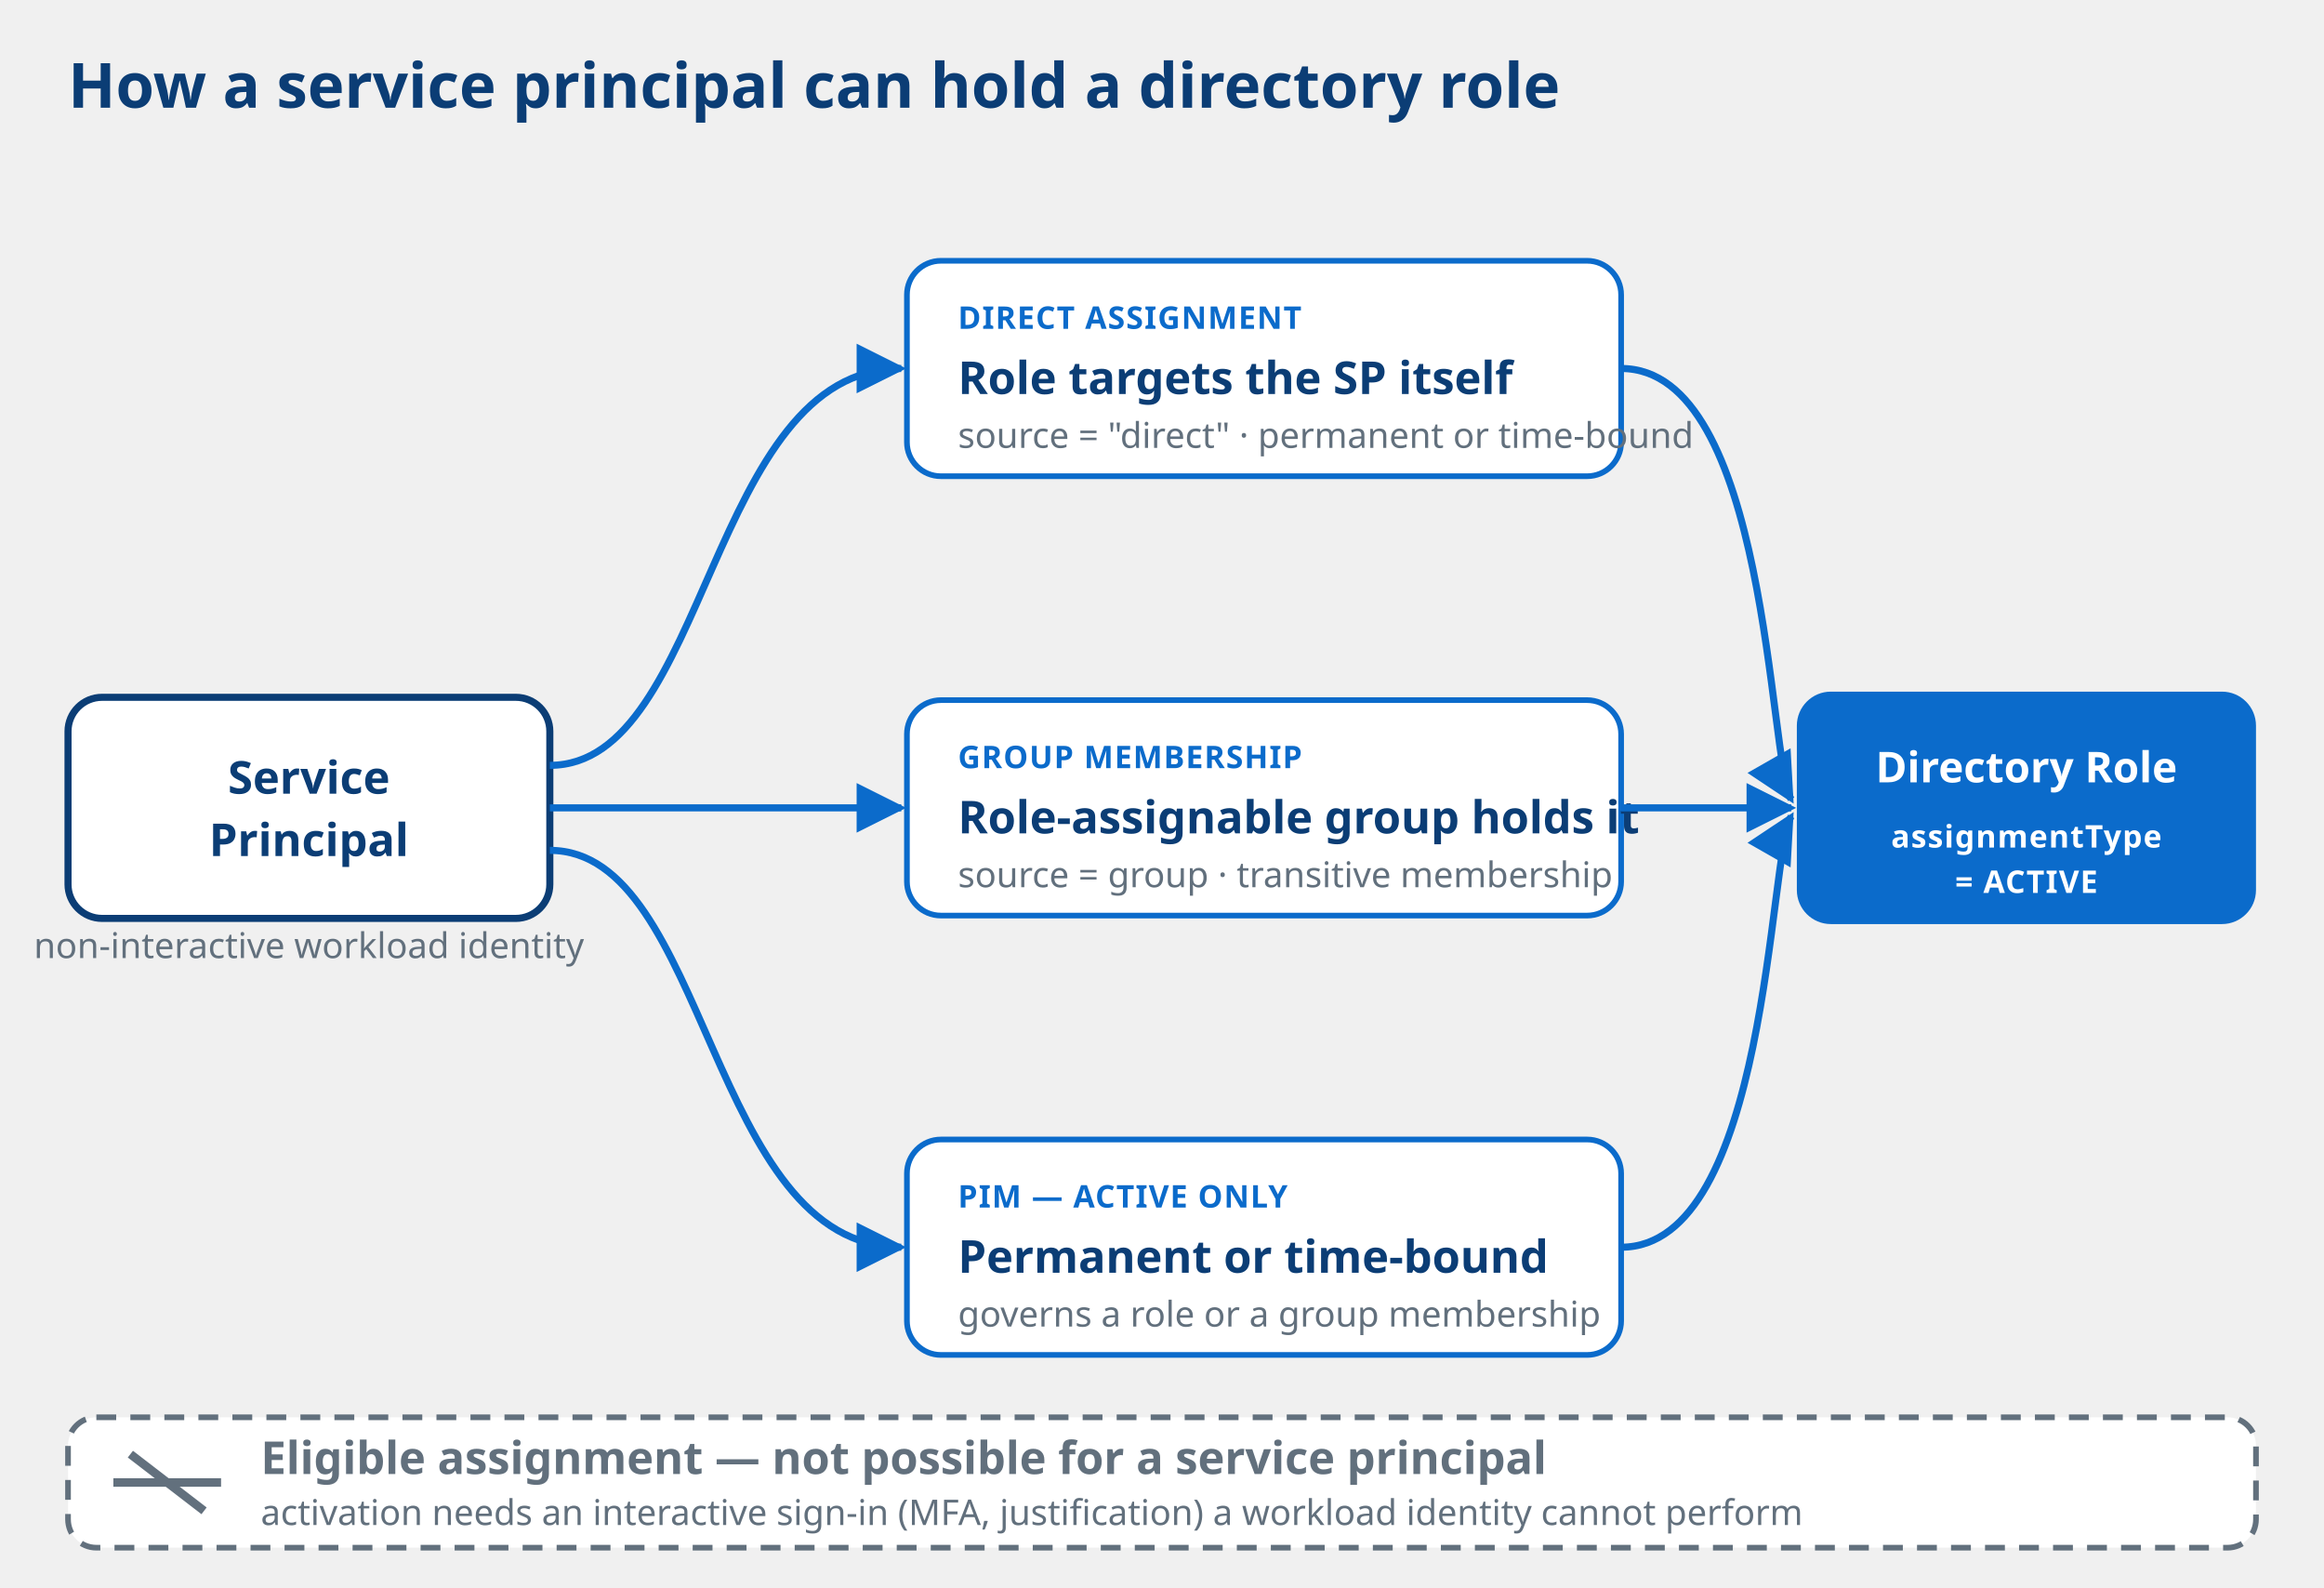
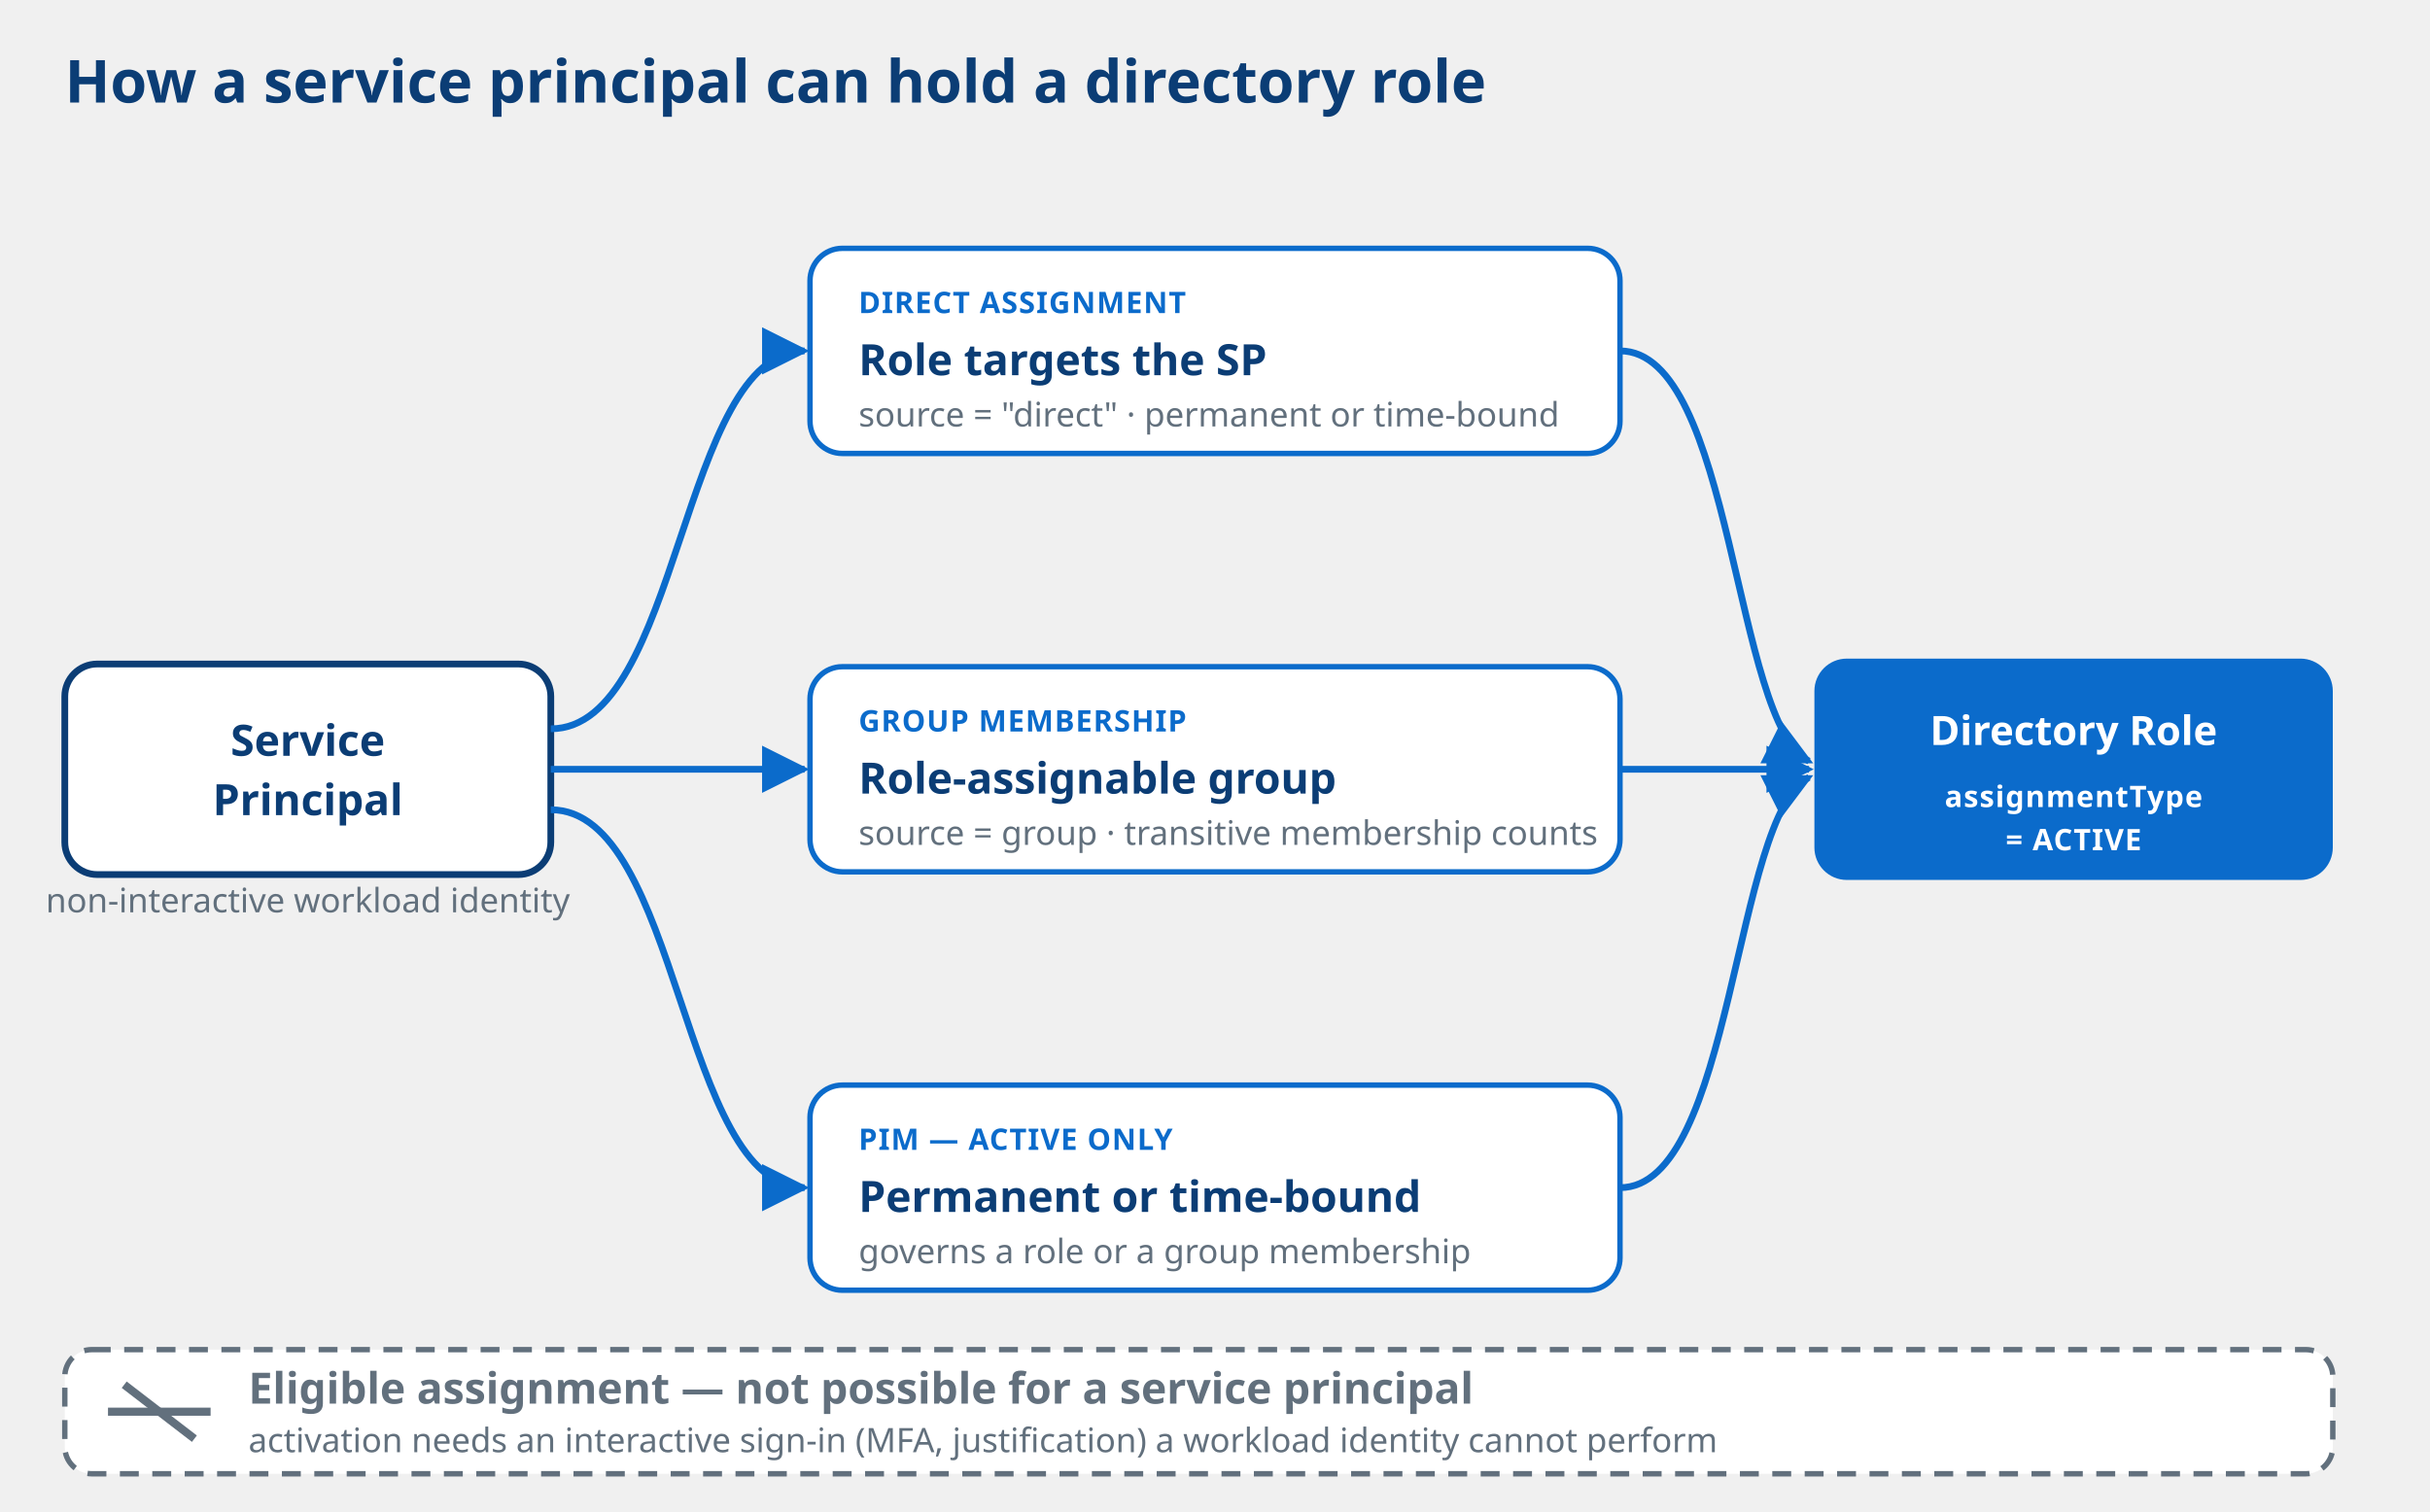
- <svg xmlns="http://www.w3.org/2000/svg" viewBox="0 0 820 560" width="820" height="560" role="img" aria-label="How a service principal can hold a directory role: via direct assignment, via role-assignable group membership, and via PIM — always as an active assignment, never eligible.">
+ <svg xmlns="http://www.w3.org/2000/svg" viewBox="0 0 900 560" width="900" height="560" role="img" aria-label="How a service principal can hold a directory role: via direct assignment, via role-assignable group membership, and via PIM — always as an active assignment, never eligible.">
  <style>
    .deep   { fill: #0b3d75; }
    .accent { fill: #0b6bcb; }
    .ring   { fill: #1f2933; }
    .muted  { fill: #62707d; }
    .paper  { fill: #ffffff; }
    .stroke-accent { stroke: #0b6bcb; }
    .stroke-muted  { stroke: #62707d; }
    .stroke-deep   { stroke: #0b3d75; }
    text { font-family: 'Segoe UI', system-ui, -apple-system, sans-serif; }
    .title  { font-size: 22px; font-weight: 650; }
    .label  { font-size: 16px; font-weight: 600; }
    .sub    { font-size: 12.5px; }
    .tag    { font-size: 11px; font-weight: 700; letter-spacing: 0.4px; }
    @media (prefers-color-scheme: dark) {
      .deep   { fill: #8fbef0; }
      .accent { fill: #3f97ed; }
      .ring   { fill: #c7d2dc; }
      .muted  { fill: #9aa7b3; }
      .paper  { fill: #0d1117; }
      .stroke-accent { stroke: #3f97ed; }
      .stroke-muted  { stroke: #9aa7b3; }
      .stroke-deep   { stroke: #8fbef0; }
    }
  </style>
  <defs>
    <marker id="arrow" viewBox="0 0 10 10" refX="9" refY="5" markerWidth="7" markerHeight="7" orient="auto-start-reverse">
      <path d="M0 0 L10 5 L0 10 z" class="accent" />
    </marker>
  </defs>
  <text class="deep title" x="24" y="38">How a service principal can hold a directory role</text>
-   <rect class="paper stroke-deep" x="24" y="246" width="170" height="78" rx="12" stroke-width="2.5" />
-   <text class="deep label" x="109" y="280" text-anchor="middle">Service</text>
-   <text class="deep label" x="109" y="302" text-anchor="middle">Principal</text>
-   <text class="muted sub" x="109" y="338" text-anchor="middle">non-interactive workload identity</text>
-   <path class="stroke-accent" fill="none" stroke-width="2.5" marker-end="url(#arrow)" d="M194 270 C 250 270, 250 130, 318 130" />
-   <path class="stroke-accent" fill="none" stroke-width="2.5" marker-end="url(#arrow)" d="M194 285 H 318" />
-   <path class="stroke-accent" fill="none" stroke-width="2.5" marker-end="url(#arrow)" d="M194 300 C 250 300, 250 440, 318 440" />
-   <rect class="paper stroke-accent" x="320" y="92" width="252" height="76" rx="12" stroke-width="2" />
-   <text class="accent tag" x="338" y="116">DIRECT ASSIGNMENT</text>
-   <text class="deep label" x="338" y="139">Role targets the SP itself</text>
-   <text class="muted sub" x="338" y="158">source = "direct" · permanent or time-bound</text>
-   <rect class="paper stroke-accent" x="320" y="247" width="252" height="76" rx="12" stroke-width="2" />
-   <text class="accent tag" x="338" y="271">GROUP MEMBERSHIP</text>
-   <text class="deep label" x="338" y="294">Role-assignable group holds it</text>
-   <text class="muted sub" x="338" y="313">source = group · transitive membership</text>
-   <rect class="paper stroke-accent" x="320" y="402" width="252" height="76" rx="12" stroke-width="2" />
-   <text class="accent tag" x="338" y="426">PIM — ACTIVE ONLY</text>
-   <text class="deep label" x="338" y="449">Permanent or time-bound</text>
-   <text class="muted sub" x="338" y="468">governs a role or a group membership</text>
-   <path class="stroke-accent" fill="none" stroke-width="2.5" marker-end="url(#arrow)" d="M572 130 C 624 130, 624 268, 632 282" />
-   <path class="stroke-accent" fill="none" stroke-width="2.5" marker-end="url(#arrow)" d="M572 285 H 632" />
-   <path class="stroke-accent" fill="none" stroke-width="2.5" marker-end="url(#arrow)" d="M572 440 C 624 440, 624 302, 632 288" />
-   <rect class="accent" x="634" y="244" width="162" height="82" rx="12" />
-   <text class="paper label" x="715" y="276" text-anchor="middle" style="font-size:15px">Directory Role</text>
-   <text class="paper tag" x="715" y="299" text-anchor="middle">assignmentType</text>
-   <text class="paper tag" x="715" y="315" text-anchor="middle">= ACTIVE</text>
-   <rect class="paper stroke-muted" x="24" y="500" width="772" height="46" rx="10" stroke-width="2" stroke-dasharray="7 5" />
+   <rect class="paper stroke-deep" x="24" y="246" width="180" height="78" rx="12" stroke-width="2.5" />
+   <text class="deep label" x="114" y="280" text-anchor="middle">Service</text>
+   <text class="deep label" x="114" y="302" text-anchor="middle">Principal</text>
+   <text class="muted sub" x="114" y="338" text-anchor="middle">non-interactive workload identity</text>
+   <path class="stroke-accent" fill="none" stroke-width="2.5" marker-end="url(#arrow)" d="M204 270 C 252 270, 252 130, 298 130" />
+   <path class="stroke-accent" fill="none" stroke-width="2.5" marker-end="url(#arrow)" d="M204 285 H 298" />
+   <path class="stroke-accent" fill="none" stroke-width="2.5" marker-end="url(#arrow)" d="M204 300 C 252 300, 252 440, 298 440" />
+   <rect class="paper stroke-accent" x="300" y="92" width="300" height="76" rx="12" stroke-width="2" />
+   <text class="accent tag" x="318" y="116">DIRECT ASSIGNMENT</text>
+   <text class="deep label" x="318" y="139">Role targets the SP</text>
+   <text class="muted sub" x="318" y="158">source = "direct" · permanent or time-bound</text>
+   <rect class="paper stroke-accent" x="300" y="247" width="300" height="76" rx="12" stroke-width="2" />
+   <text class="accent tag" x="318" y="271">GROUP MEMBERSHIP</text>
+   <text class="deep label" x="318" y="294">Role-assignable group</text>
+   <text class="muted sub" x="318" y="313">source = group · transitive membership counts</text>
+   <rect class="paper stroke-accent" x="300" y="402" width="300" height="76" rx="12" stroke-width="2" />
+   <text class="accent tag" x="318" y="426">PIM — ACTIVE ONLY</text>
+   <text class="deep label" x="318" y="449">Permanent or time-bound</text>
+   <text class="muted sub" x="318" y="468">governs a role or a group membership</text>
+   <path class="stroke-accent" fill="none" stroke-width="2.5" marker-end="url(#arrow)" d="M600 130 C 642 130, 642 268, 670 282" />
+   <path class="stroke-accent" fill="none" stroke-width="2.5" marker-end="url(#arrow)" d="M600 285 H 670" />
+   <path class="stroke-accent" fill="none" stroke-width="2.5" marker-end="url(#arrow)" d="M600 440 C 642 440, 642 302, 670 288" />
+   <rect class="accent" x="672" y="244" width="192" height="82" rx="12" />
+   <text class="paper label" x="768" y="276" text-anchor="middle" style="font-size:15px">Directory Role</text>
+   <text class="paper tag" x="768" y="299" text-anchor="middle">assignmentType</text>
+   <text class="paper tag" x="768" y="315" text-anchor="middle">= ACTIVE</text>
+   <rect class="paper stroke-muted" x="24" y="500" width="840" height="46" rx="10" stroke-width="2" stroke-dasharray="7 5" />
  <line class="stroke-muted" x1="40" y1="523" x2="78" y2="523" stroke-width="3" />
  <line class="stroke-muted" x1="46" y1="513" x2="72" y2="533" stroke-width="3" />
  <text class="muted label" x="92" y="520">Eligible assignment — not possible for a service principal</text>
  <text class="muted sub" x="92" y="538">activation needs an interactive sign-in (MFA, justification) a workload identity cannot perform</text>
</svg>
